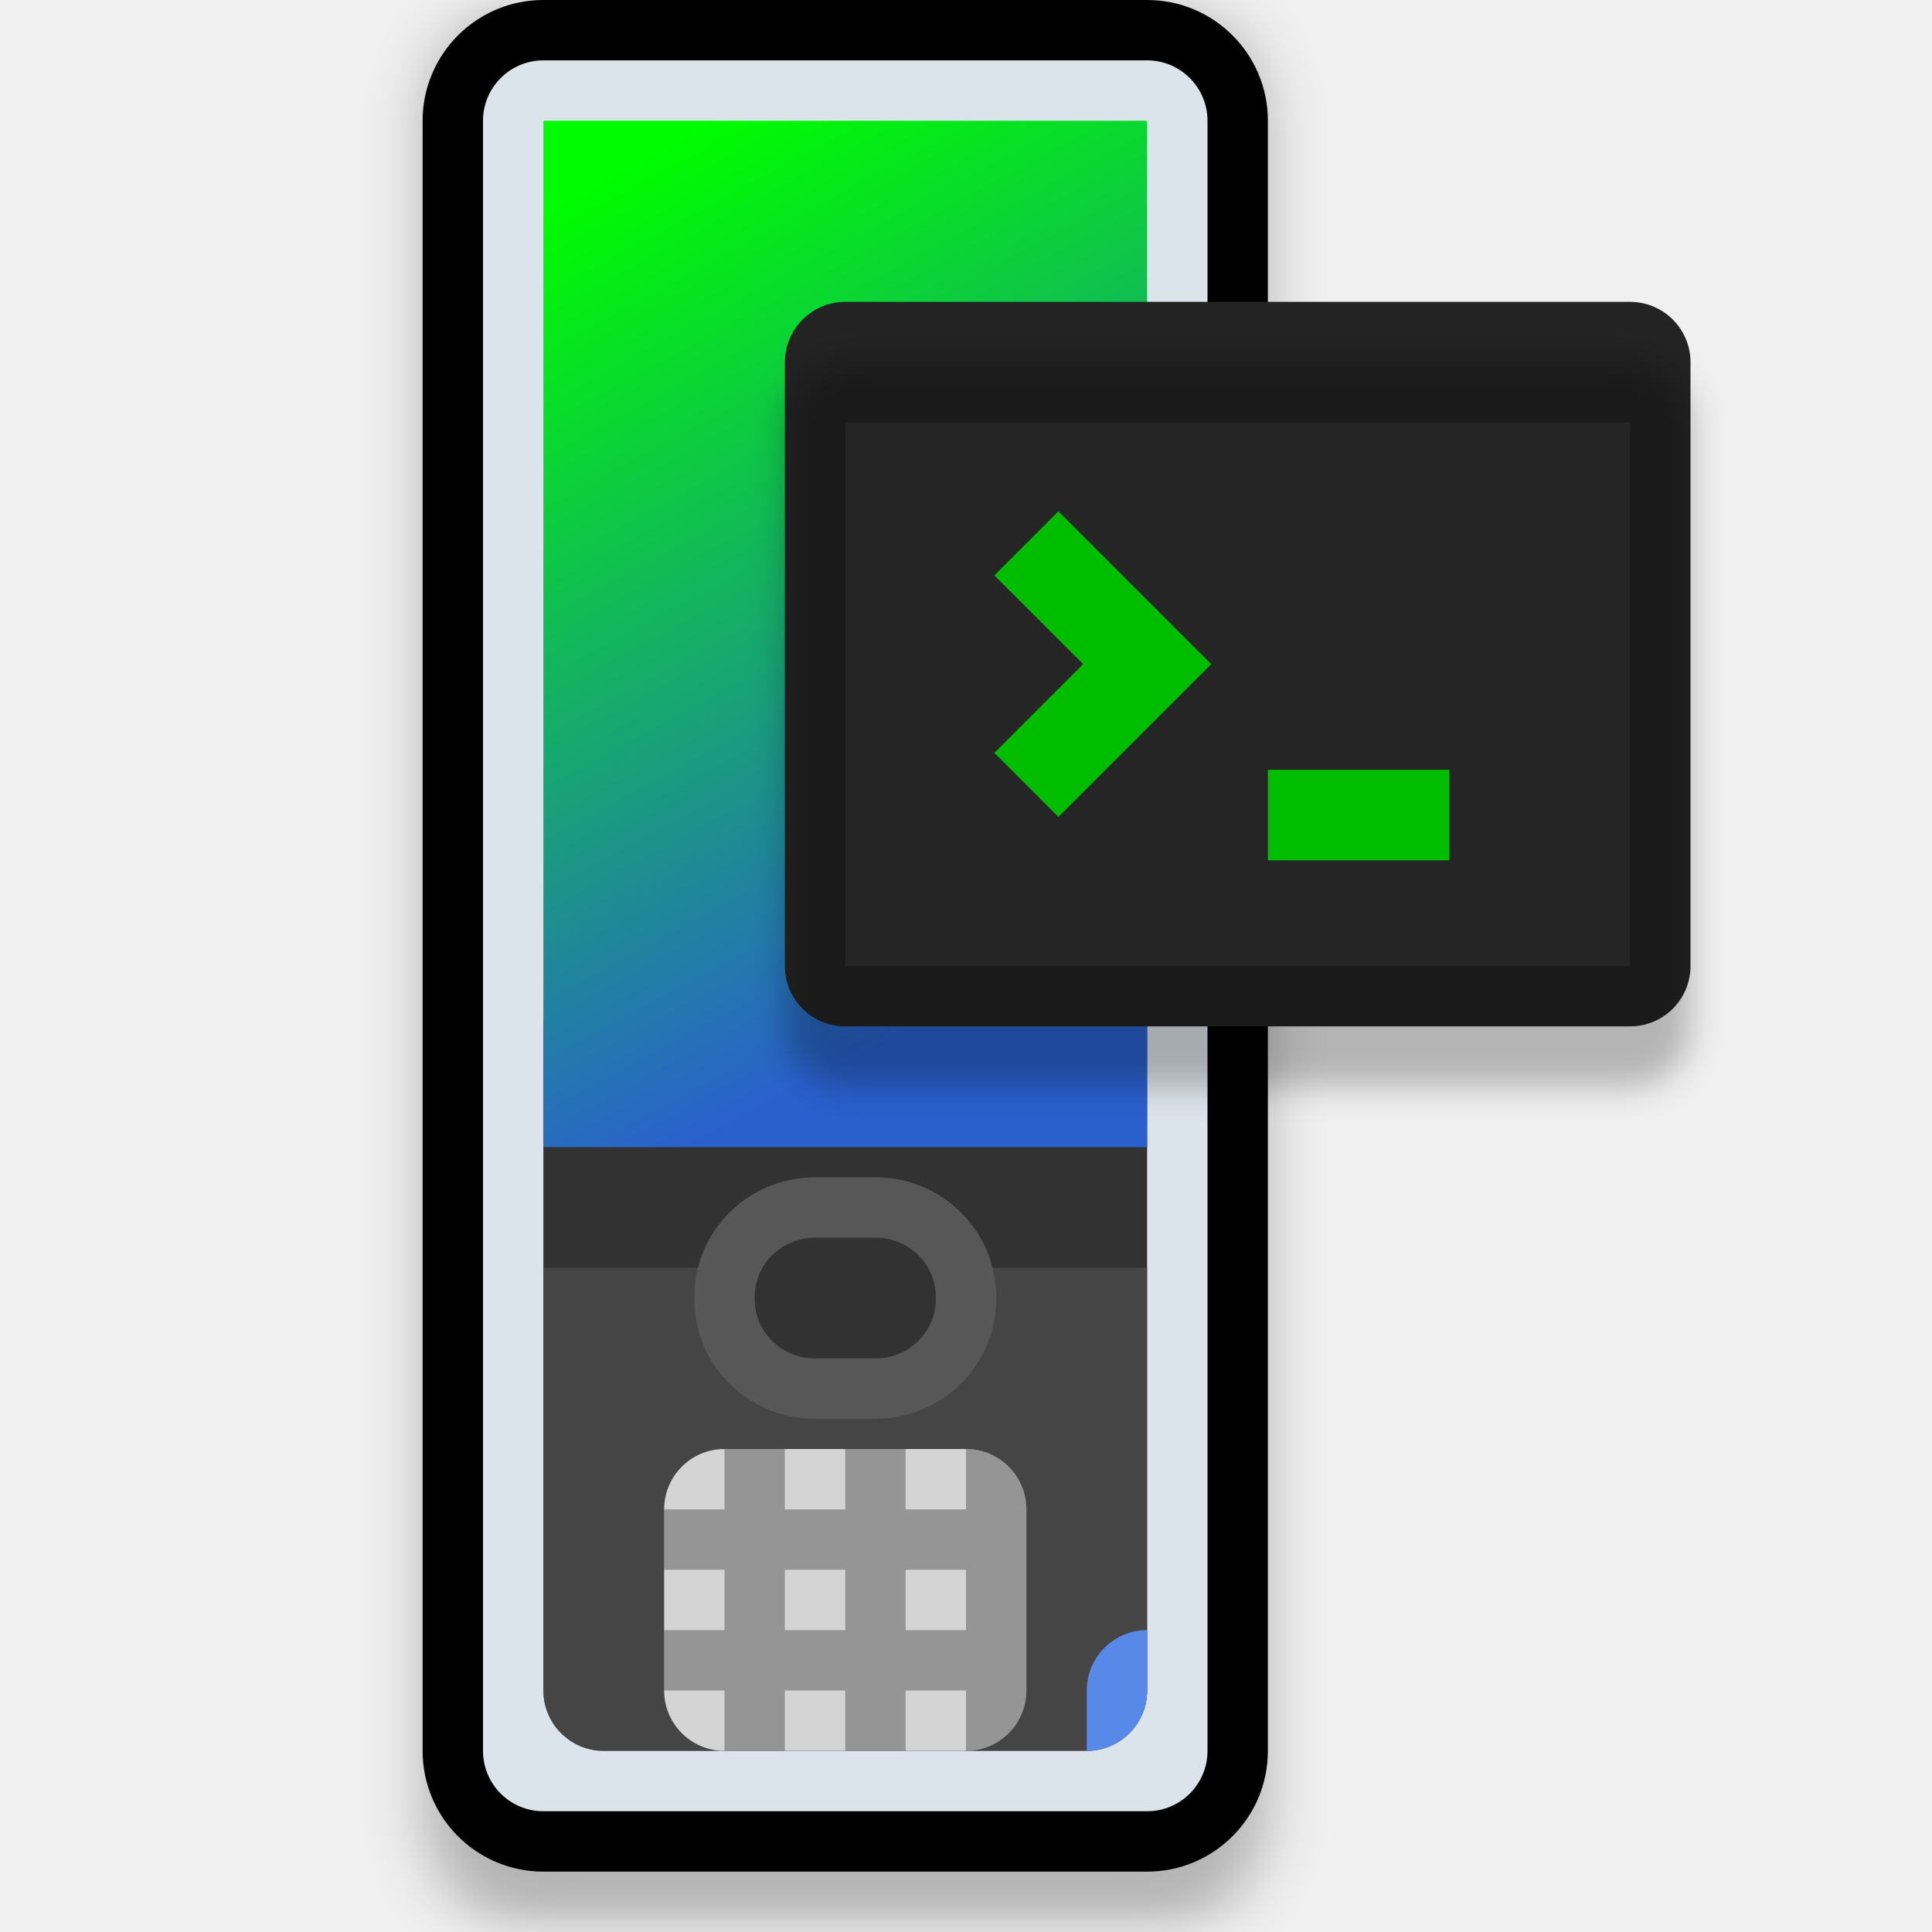
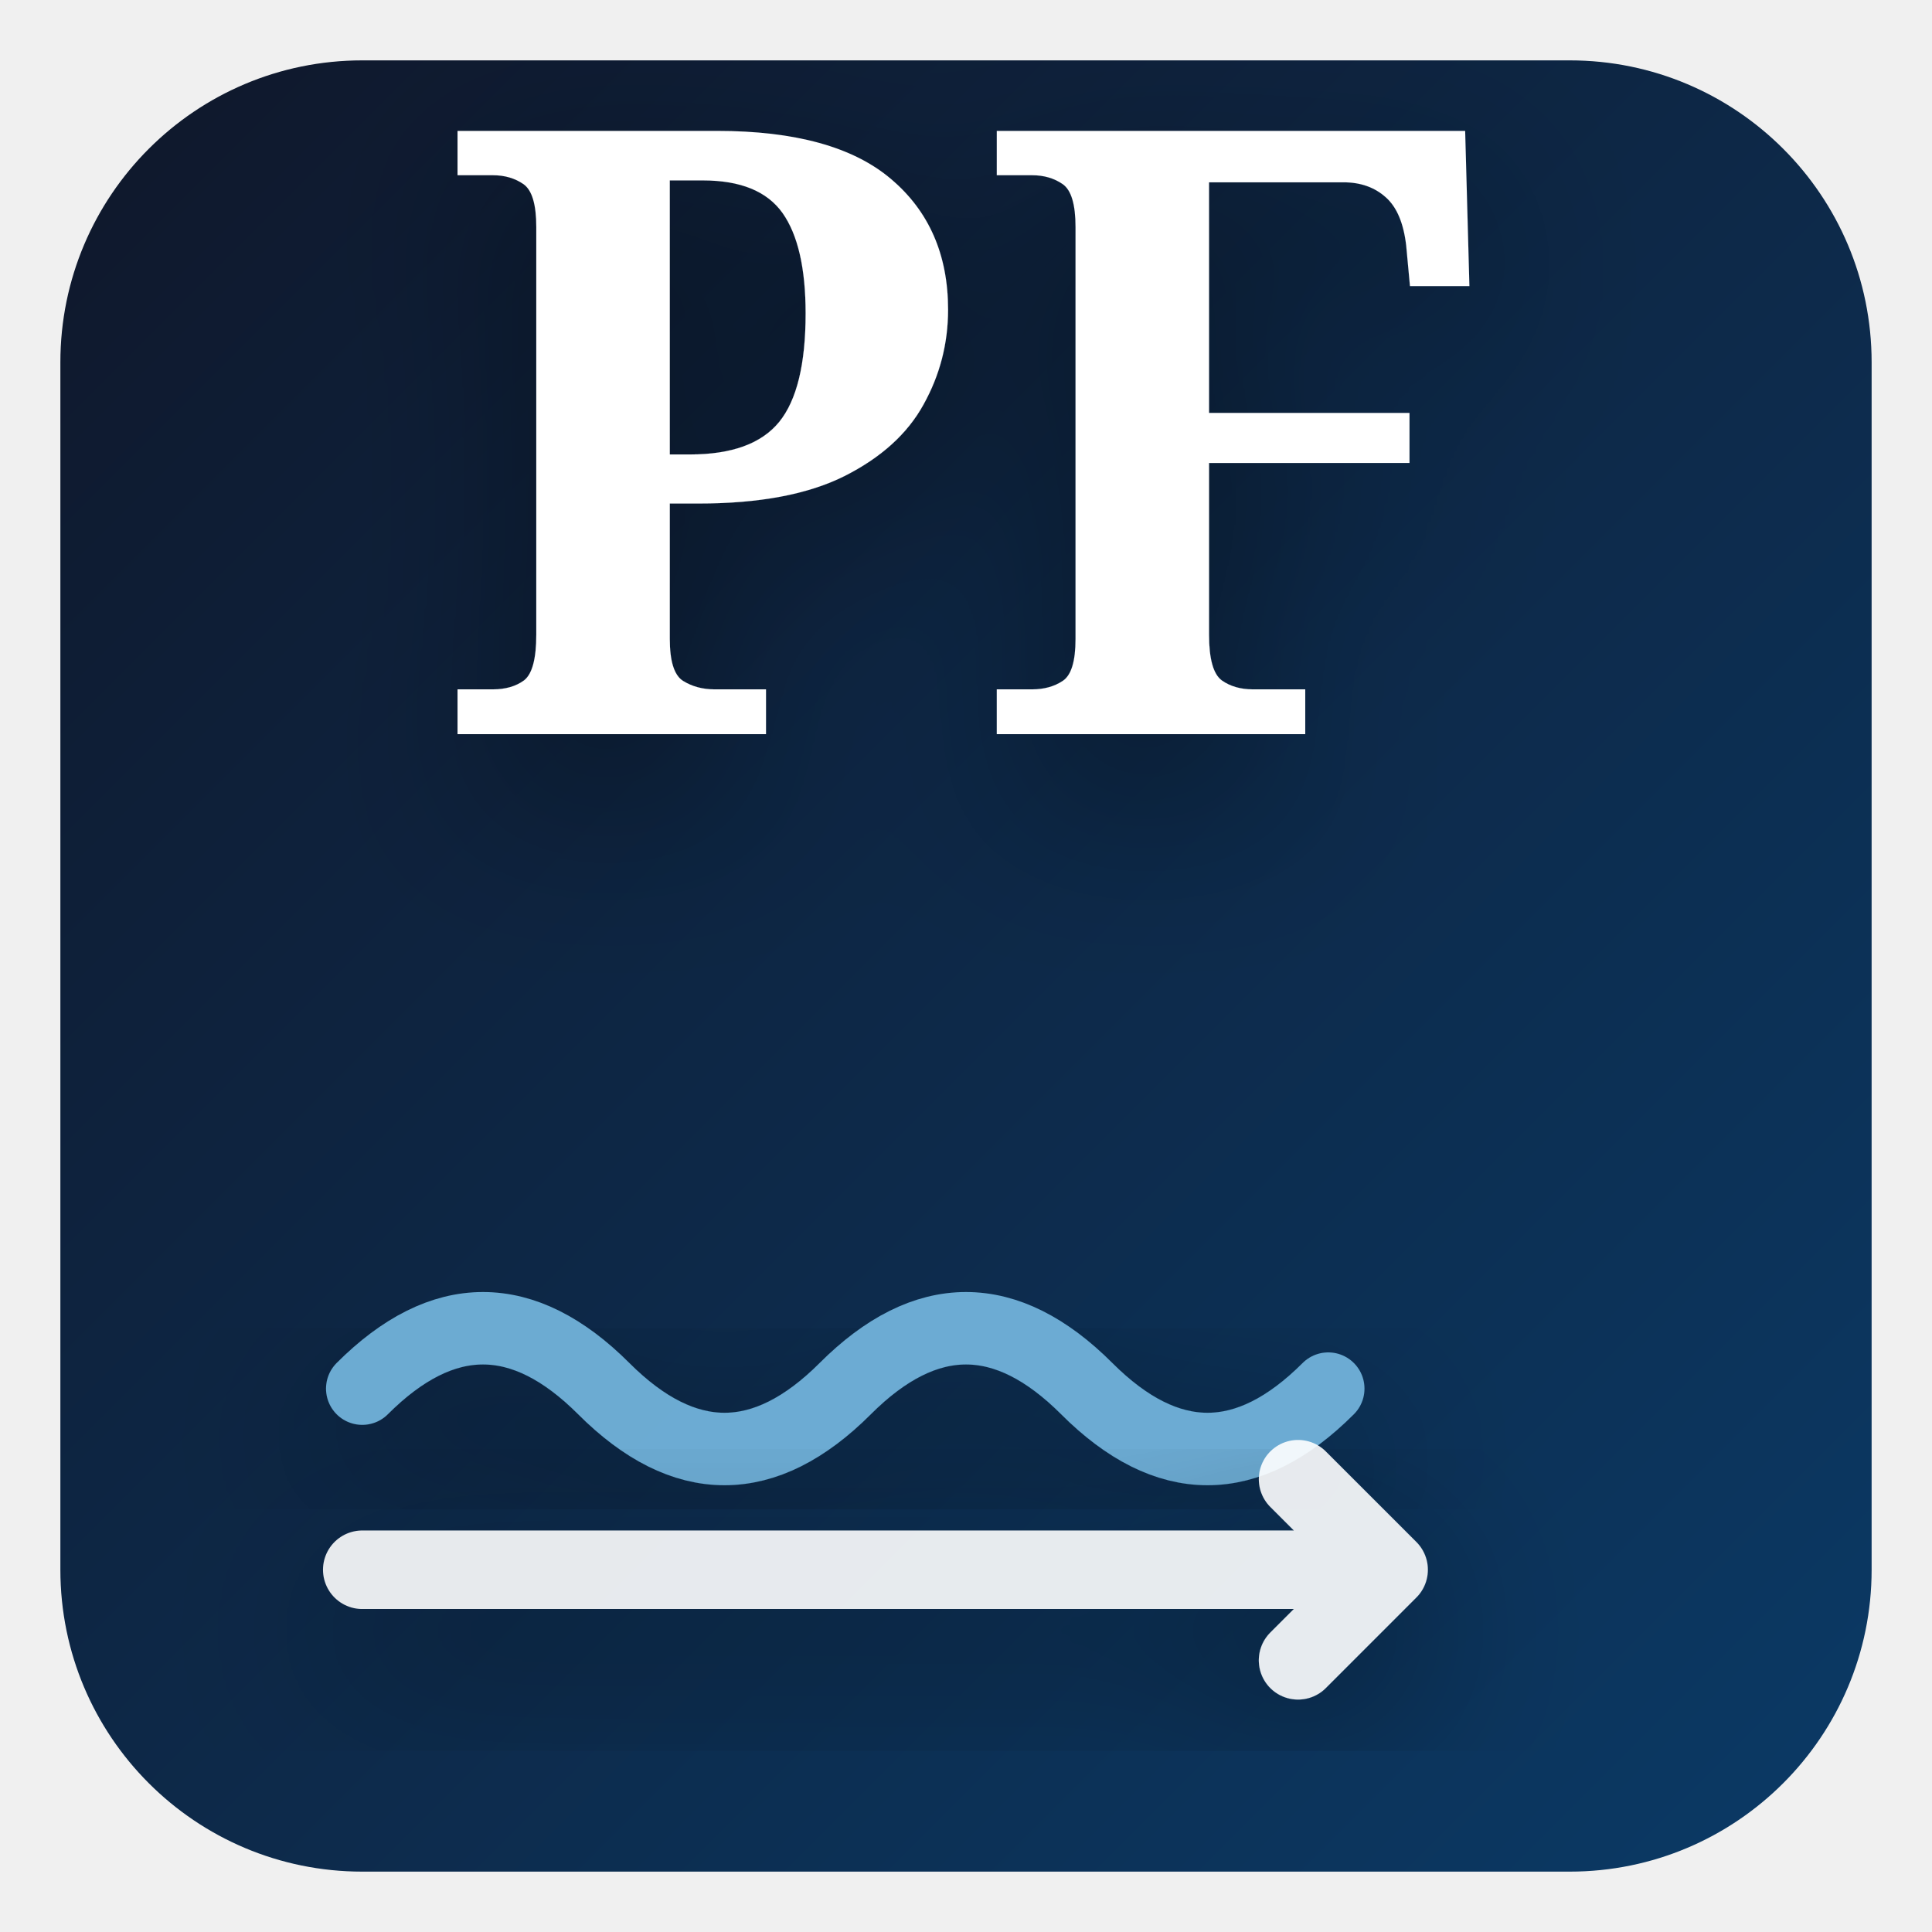
- <svg xmlns="http://www.w3.org/2000/svg" xmlns:xlink="http://www.w3.org/1999/xlink" viewBox="0 0 32 32">
+ <svg xmlns="http://www.w3.org/2000/svg" width="64" height="64" viewBox="0 0 64 64" role="img" aria-label="Physium Formulae favicon - PF with wave above arrow">
  <defs>
-     <linearGradient id="a">
-       <stop offset="0" stop-color="#00fc00" />
-       <stop offset="1" stop-color="#2a60cd" />
+     <linearGradient id="bgGrad" x1="0" x2="1" y1="0" y2="1">
+       <stop offset="0%" stop-color="#0f172a" />
+       <stop offset="100%" stop-color="#0b3a66" />
    </linearGradient>
-     <linearGradient xlink:href="#a" id="c" x1="32" x2="39" y1="1023.36" y2="1036.36" gradientTransform="translate(-22)" gradientUnits="userSpaceOnUse" />
-     <filter id="d" width="1.09" height="1.11" x="-.04" y="-.05" color-interpolation-filters="sRGB">
-       <feGaussianBlur stdDeviation=".27" />
-     </filter>
-     <filter id="b" width="1.16" height="1.07" x="-.08" y="-.03" color-interpolation-filters="sRGB">
-       <feGaussianBlur stdDeviation=".46" />
+     <filter id="softShadow" x="-50%" y="-50%" width="200%" height="200%">
+       <feDropShadow dx="0" dy="2" stdDeviation="3" flood-color="#000" flood-opacity="0.4" />
    </filter>
  </defs>
-   <g transform="translate(0 -1020.36)">
-     <rect width="14" height="32" x="7" y="1020.36" fill-opacity=".25" color="#000" enable-background="accumulate" filter="url(#b)" overflow="visible" rx="2" ry="2" style="isolation:auto;mix-blend-mode:normal;solid-color:#000;solid-opacity:1" />
-     <rect width="14" height="31" x="7" y="1020.36" color="#000" enable-background="accumulate" overflow="visible" rx="2" ry="2" style="isolation:auto;mix-blend-mode:normal;solid-color:#000;solid-opacity:1" />
-     <rect width="12" height="29" x="8" y="1021.36" fill="#dce4eb" color="#000" enable-background="accumulate" overflow="visible" rx="1" ry="1" style="isolation:auto;mix-blend-mode:normal;solid-color:#000;solid-opacity:1" />
-     <rect width="10" height="13" x="9" y="1036.36" fill="#323232" color="#000" enable-background="accumulate" overflow="visible" rx="1" ry="1" style="isolation:auto;mix-blend-mode:normal;solid-color:#000;solid-opacity:1" />
-     <path fill="#575757" fill-opacity=".51" d="M9 1041.36v7a1 1 0 0 0 1 1h8a1 1 0 0 0 1-1v-7H9z" color="#000" enable-background="accumulate" overflow="visible" style="isolation:auto;mix-blend-mode:normal;solid-color:#000;solid-opacity:1" />
-     <path fill="url(#c)" d="M9 1022.36h10v17H9z" color="#000" enable-background="accumulate" overflow="visible" style="isolation:auto;mix-blend-mode:normal;solid-color:#000;solid-opacity:1" />
-     <rect width="4" height="3" x="12" y="1040.36" fill="#323232" stroke="#575757" stroke-linecap="round" color="#000" enable-background="accumulate" overflow="visible" rx="1.5" ry="1.48" style="isolation:auto;mix-blend-mode:normal;solid-color:#000;solid-opacity:1" />
-     <path fill="#5989e8" d="M19 1047.36a1 1 0 0 0-1 1v1a1 1 0 0 0 1-1v-1z" color="#000" enable-background="accumulate" overflow="visible" style="isolation:auto;mix-blend-mode:normal;solid-color:#000;solid-opacity:1" />
-     <rect width="6" height="5" x="11" y="1044.36" fill="#d4d4d4" color="#000" enable-background="accumulate" overflow="visible" rx="1" ry="1" style="isolation:auto;mix-blend-mode:normal;solid-color:#000;solid-opacity:1" />
-     <path fill-opacity=".3" d="M12 1044.36v1h-1v1h1v1h-1v1h1v1h1v-1h1v1h1v-1h1v1a1 1 0 0 0 1-1v-3a1 1 0 0 0-1-1v1h-1v-1h-1v1h-1v-1h-1zm1 2h1v1h-1v-1zm2 0h1v1h-1v-1z" color="#000" enable-background="accumulate" overflow="visible" style="isolation:auto;mix-blend-mode:normal;solid-color:#000;solid-opacity:1" />
-     <rect width="15" height="12" x="13" y="1025.36" fill="#232323" color="#000" enable-background="accumulate" overflow="visible" rx="1" ry="1" style="isolation:auto;mix-blend-mode:normal;solid-color:#000;solid-opacity:1" />
-     <rect width="13" height="9" x="14" y="1027.36" fill="#323232" color="#000" enable-background="accumulate" overflow="visible" rx="0" ry="0" style="isolation:auto;mix-blend-mode:normal;solid-color:#000;solid-opacity:1" />
-     <path fill="none" stroke="#00fc00" stroke-width="1.5" d="m17 1029.36 2 2-2 2m4 .5h3" />
-     <rect width="15" height="12" x="13" y="1026.36" fill-opacity=".25" color="#000" enable-background="accumulate" filter="url(#d)" overflow="visible" rx="1" ry="1" style="isolation:auto;mix-blend-mode:normal;solid-color:#000;solid-opacity:1" />
-   </g>
+   <rect x="2" y="2" width="60" height="60" rx="10" fill="url(#bgGrad)" />
+   <text x="50%" y="38%" text-anchor="middle" font-family="Calisto MT, serif" font-weight="700" font-size="28" fill="#ffffff" filter="url(#softShadow)">
+     PF
+   </text>
+   <path d="M12 46            q4 -4 8 0            t8 0            t8 0            q4 4 8 0" fill="none" stroke="#6fb1d9" stroke-width="2.4" stroke-linecap="round" stroke-linejoin="round" filter="url(#softShadow)" opacity="0.95" />
+   <path d="M12 52 H46            l-3 -3            m3 3            l-3 3" fill="none" stroke="#ffffff" stroke-width="2.6" stroke-linecap="round" stroke-linejoin="round" filter="url(#softShadow)" opacity="0.9" />
</svg>
